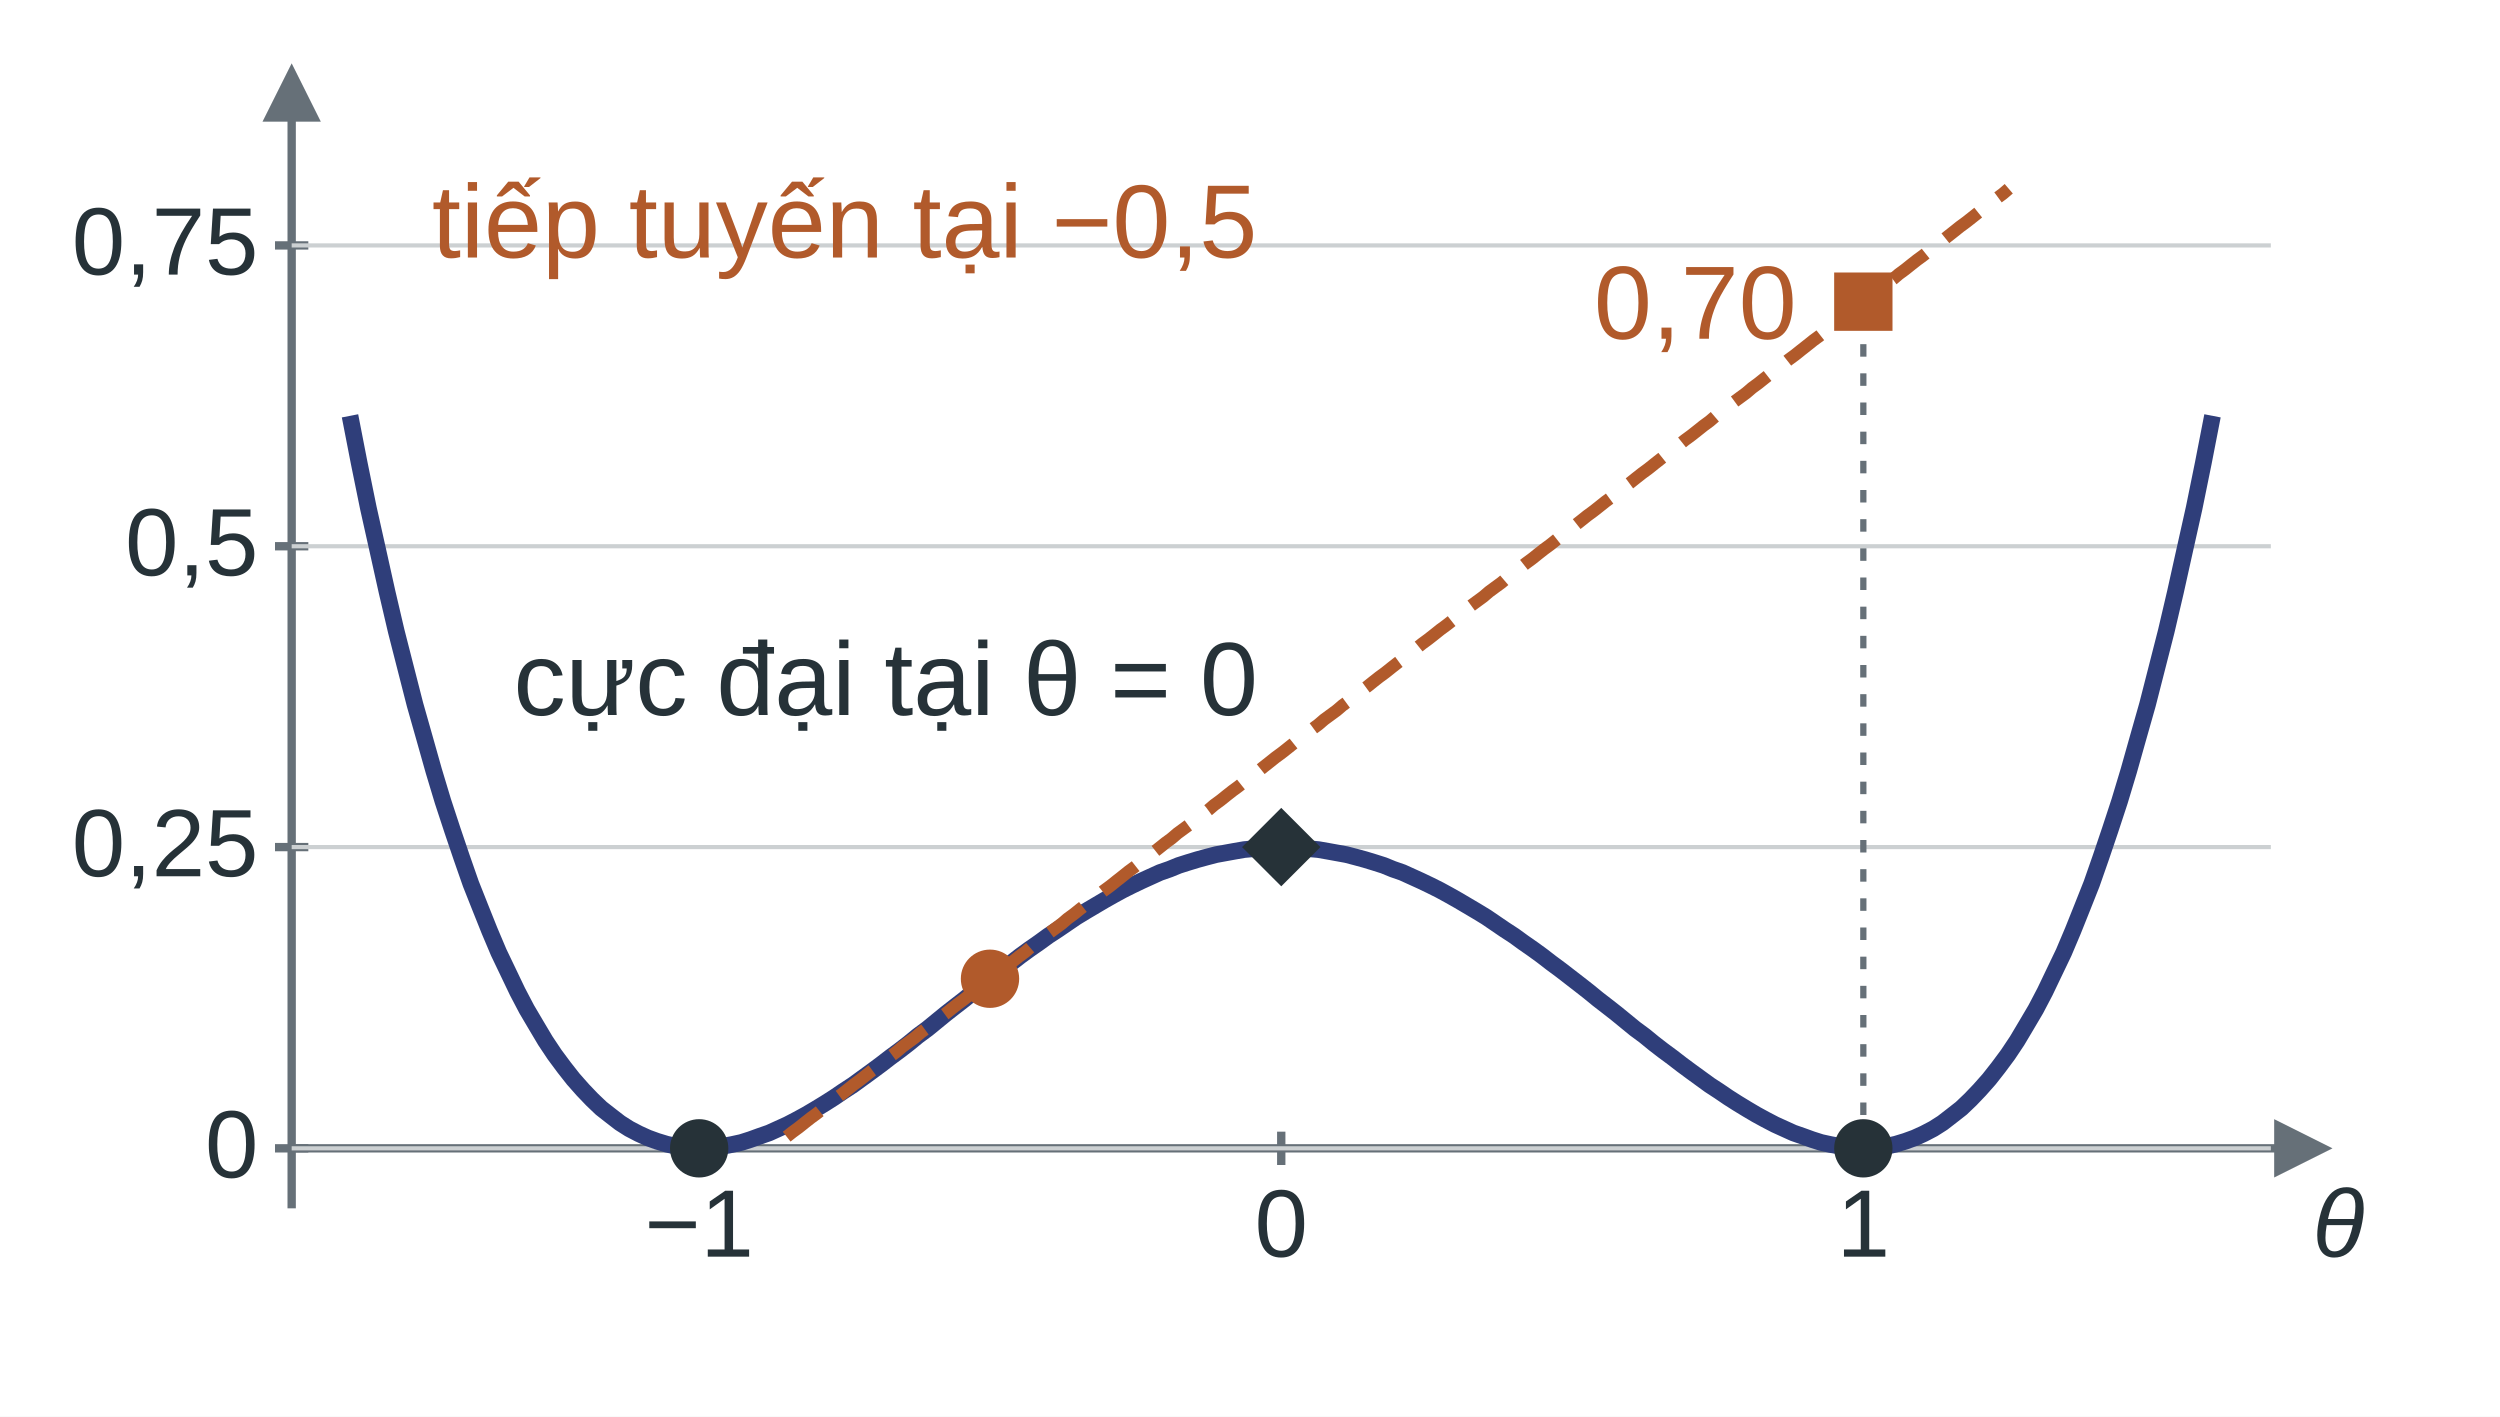
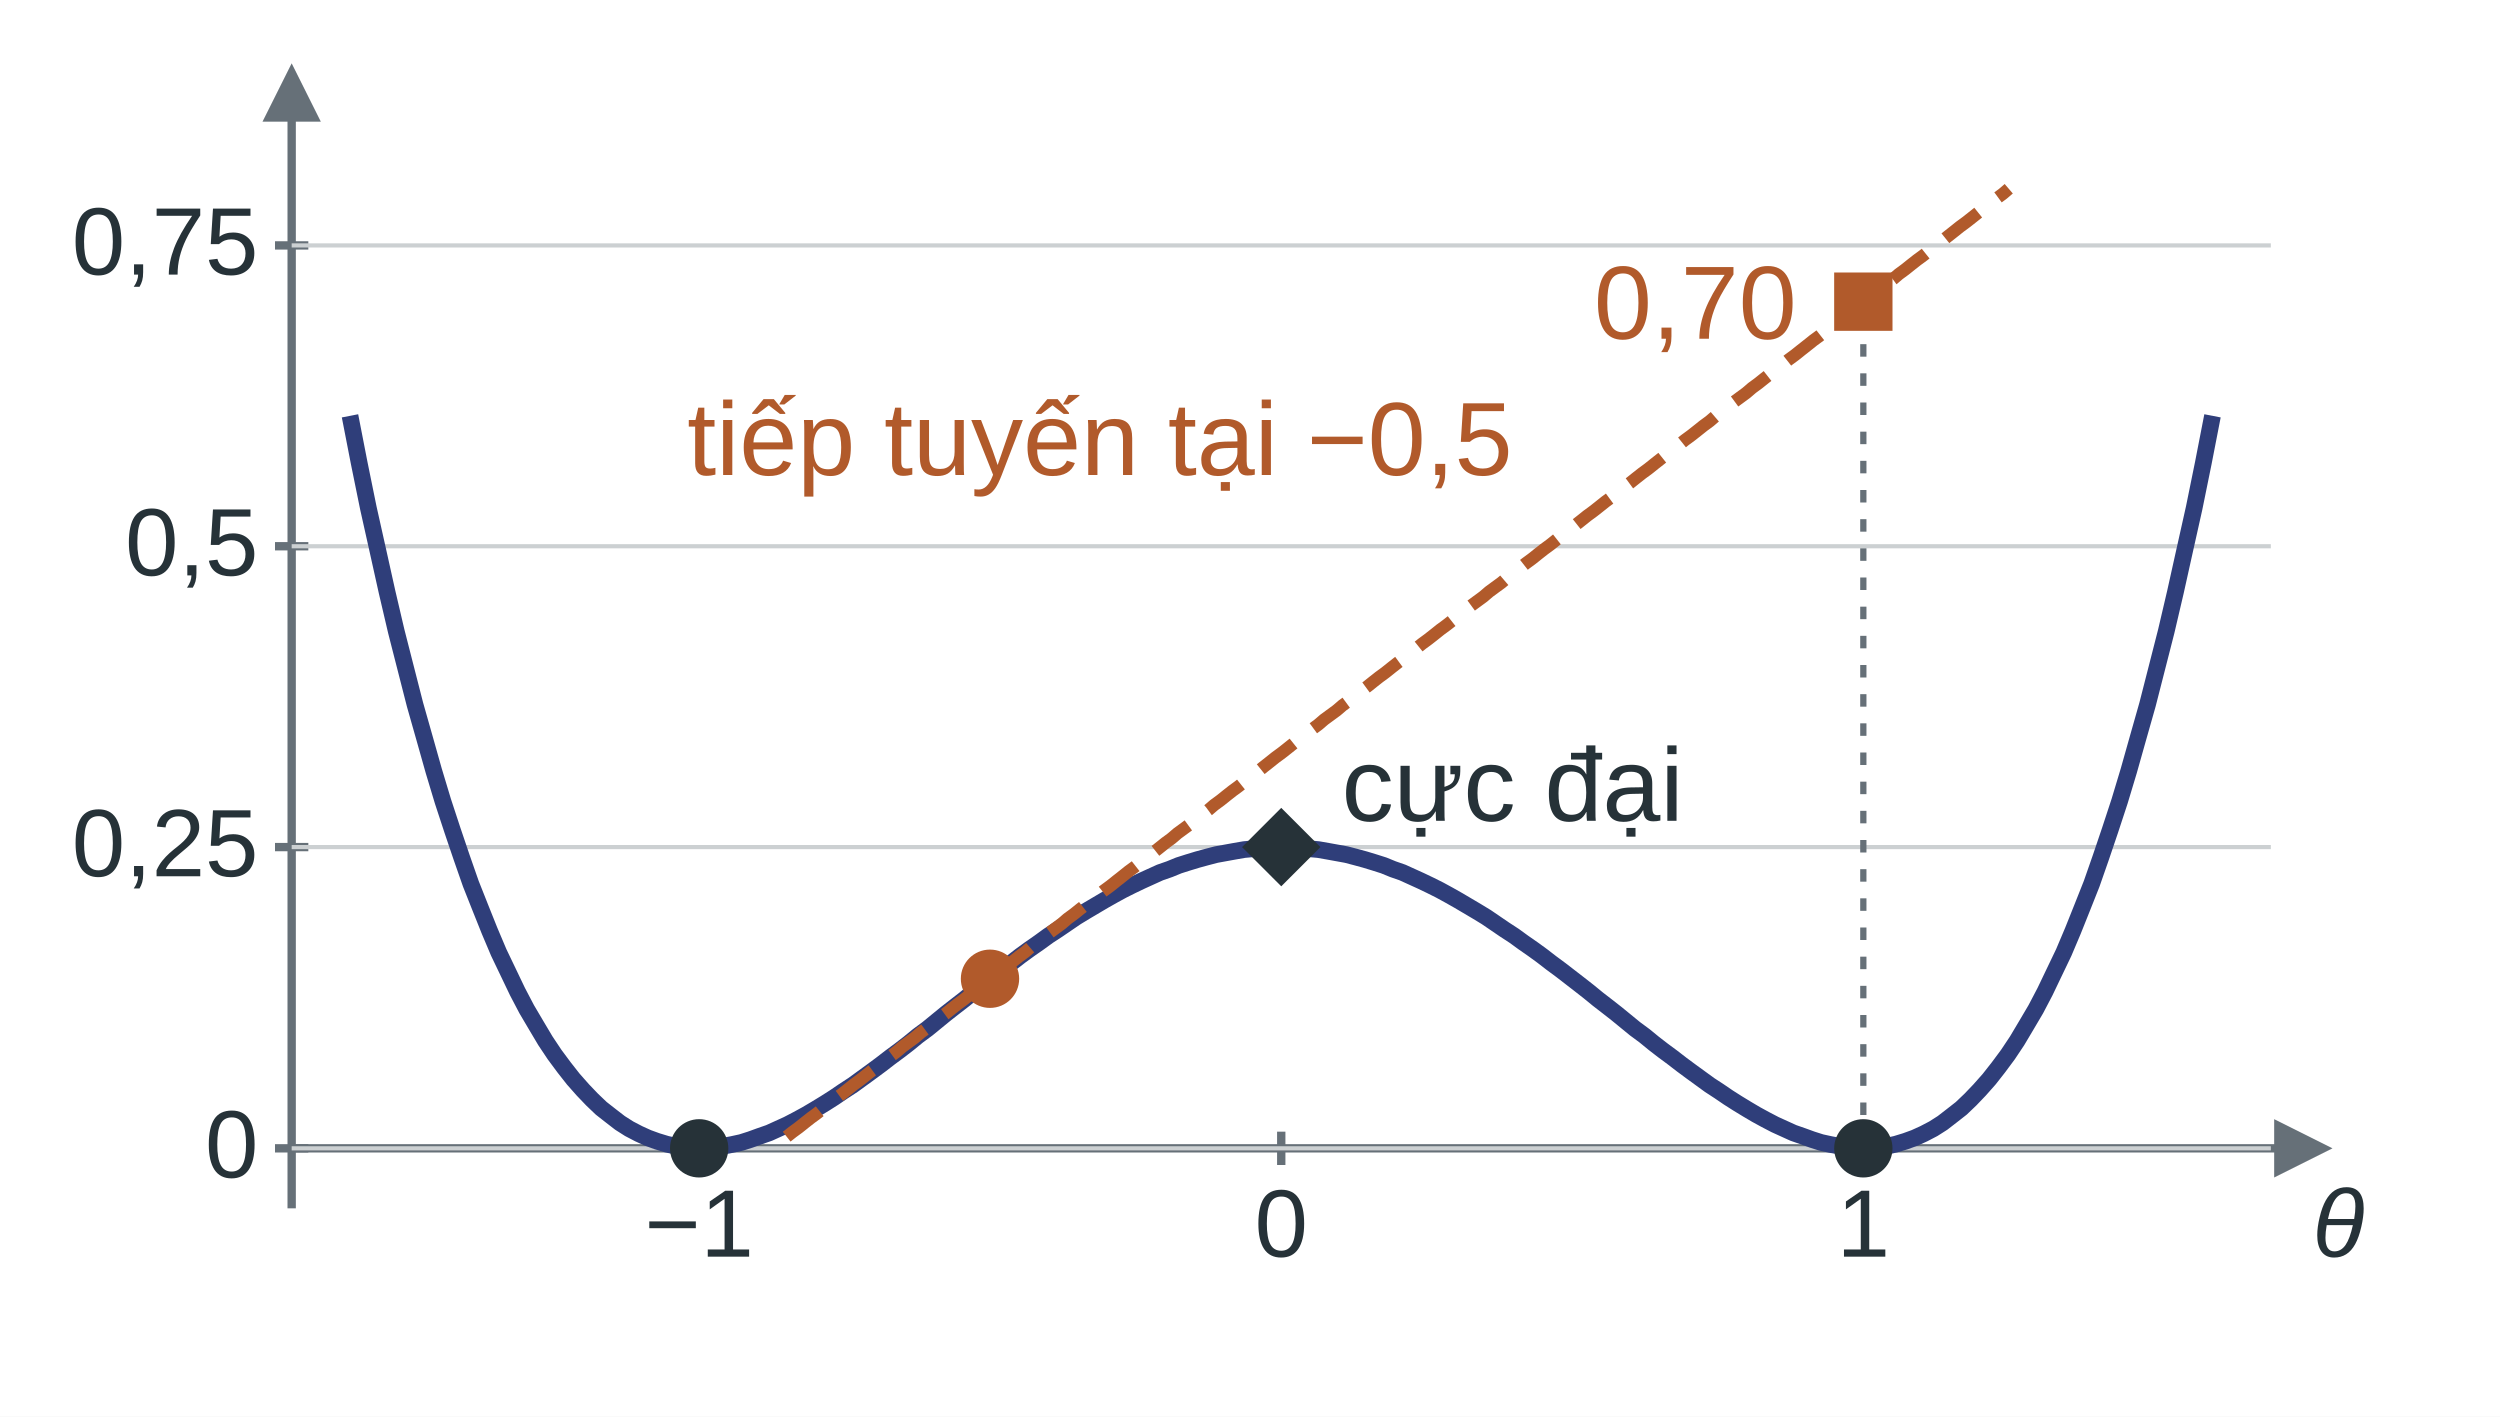
<svg xmlns="http://www.w3.org/2000/svg" width="600" height="340" viewBox="0 0 600 340" role="img" aria-labelledby="title desc">
  <defs>
    <marker id="arr" viewBox="0 0 10 10" refX="8" refY="5" markerWidth="7" markerHeight="7" orient="auto-start-reverse">
      <path d="M0 0L10 5L0 10Z" fill="context-stroke" />
    </marker>
  </defs>
  <rect width="100%" height="100%" fill="white" />
  <g font-family="Arial, sans-serif" font-size="22" fill="#263238">
    <line x1="70.0" y1="275.6" x2="557.0" y2="275.6" stroke="#667078" stroke-width="2" marker-end="url(#arr)" />
    <line x1="70.0" y1="290.0" x2="70.0" y2="18.0" stroke="#667078" stroke-width="2" marker-end="url(#arr)" />
    <line x1="167.8" y1="271.6" x2="167.8" y2="279.6" stroke="#667078" stroke-width="2" />
    <text class="tick" x="167.8" y="301.6" fill="#263238" text-anchor="middle" font-size="23">−1</text>
    <line x1="307.5" y1="271.6" x2="307.5" y2="279.6" stroke="#667078" stroke-width="2" />
    <text class="tick" x="307.5" y="301.6" fill="#263238" text-anchor="middle" font-size="23">0</text>
    <line x1="447.2" y1="271.6" x2="447.2" y2="279.6" stroke="#667078" stroke-width="2" />
    <text class="tick" x="447.2" y="301.6" fill="#263238" text-anchor="middle" font-size="23">1</text>
    <line x1="66.0" y1="275.6" x2="74.0" y2="275.6" stroke="#667078" stroke-width="2" />
    <line x1="70.0" y1="275.6" x2="545.0" y2="275.6" stroke="#ccd0d2" stroke-width="1" />
    <text class="tick" x="62.0" y="282.6" fill="#263238" text-anchor="end" font-size="23">0</text>
    <line x1="66.0" y1="203.3" x2="74.0" y2="203.3" stroke="#667078" stroke-width="2" />
    <line x1="70.0" y1="203.3" x2="545.0" y2="203.3" stroke="#ccd0d2" stroke-width="1" />
    <text class="tick" x="62.0" y="210.3" fill="#263238" text-anchor="end" font-size="23">0,25</text>
    <line x1="66.0" y1="131.1" x2="74.0" y2="131.1" stroke="#667078" stroke-width="2" />
    <line x1="70.0" y1="131.1" x2="545.0" y2="131.1" stroke="#ccd0d2" stroke-width="1" />
    <text class="tick" x="62.0" y="138.1" fill="#263238" text-anchor="end" font-size="23">0,5</text>
    <line x1="66.0" y1="58.9" x2="74.0" y2="58.9" stroke="#667078" stroke-width="2" />
    <line x1="70.0" y1="58.9" x2="545.0" y2="58.9" stroke="#ccd0d2" stroke-width="1" />
    <text class="tick" x="62.0" y="65.9" fill="#263238" text-anchor="end" font-size="23">0,75</text>
    <text class="tick" x="555.0" y="301.6" fill="#263238" text-anchor="start" font-size="23" font-style="italic">θ</text>
    <path d="M84.0 99.8 L86.2 111.1 L88.4 121.9 L90.7 132.2 L92.9 142.1 L95.1 151.5 L97.4 160.5 L99.6 169.1 L101.9 177.2 L104.1 185.0 L106.3 192.3 L108.6 199.3 L110.8 205.8 L113.0 212.1 L115.3 217.9 L117.5 223.4 L119.7 228.6 L122.0 233.4 L124.2 238.0 L126.4 242.2 L128.7 246.1 L130.9 249.8 L133.1 253.1 L135.4 256.2 L137.6 259.0 L139.9 261.6 L142.1 263.9 L144.3 266.0 L146.6 267.8 L148.8 269.5 L151.0 270.9 L153.3 272.1 L155.5 273.1 L157.7 273.9 L160.0 274.6 L162.2 275.1 L164.4 275.4 L166.7 275.5 L168.9 275.5 L171.1 275.4 L173.4 275.1 L175.6 274.7 L177.9 274.2 L180.1 273.5 L182.3 272.7 L184.6 271.9 L186.8 270.9 L189.0 269.9 L191.3 268.7 L193.5 267.5 L195.7 266.2 L198.0 264.8 L200.2 263.4 L202.4 261.9 L204.7 260.4 L206.9 258.8 L209.1 257.2 L211.4 255.5 L213.6 253.8 L215.9 252.1 L218.1 250.4 L220.3 248.6 L222.6 246.9 L224.8 245.1 L227.0 243.3 L229.3 241.5 L231.5 239.8 L233.7 238.0 L236.0 236.2 L238.2 234.5 L240.4 232.8 L242.7 231.1 L244.9 229.4 L247.1 227.8 L249.4 226.2 L251.6 224.6 L253.9 223.1 L256.1 221.6 L258.3 220.1 L260.6 218.7 L262.8 217.4 L265.0 216.1 L267.3 214.8 L269.5 213.6 L271.7 212.5 L274.0 211.4 L276.2 210.4 L278.4 209.4 L280.7 208.6 L282.9 207.7 L285.1 207.0 L287.4 206.3 L289.6 205.7 L291.9 205.1 L294.1 204.7 L296.3 204.3 L298.6 203.9 L300.8 203.7 L303.0 203.5 L305.3 203.4 L307.5 203.3 L309.7 203.4 L312.0 203.5 L314.2 203.7 L316.4 203.9 L318.7 204.3 L320.9 204.7 L323.1 205.1 L325.4 205.7 L327.6 206.3 L329.9 207.0 L332.1 207.7 L334.3 208.6 L336.6 209.4 L338.8 210.4 L341.0 211.4 L343.3 212.5 L345.5 213.6 L347.7 214.8 L350.0 216.1 L352.2 217.4 L354.4 218.7 L356.7 220.1 L358.9 221.6 L361.1 223.1 L363.4 224.6 L365.6 226.2 L367.9 227.8 L370.1 229.4 L372.3 231.1 L374.6 232.8 L376.8 234.5 L379.0 236.2 L381.3 238.0 L383.5 239.8 L385.7 241.5 L388.0 243.3 L390.2 245.1 L392.4 246.9 L394.7 248.6 L396.9 250.4 L399.1 252.1 L401.4 253.8 L403.6 255.5 L405.9 257.2 L408.1 258.8 L410.3 260.4 L412.6 261.9 L414.8 263.4 L417.0 264.8 L419.3 266.2 L421.5 267.5 L423.7 268.7 L426.0 269.9 L428.2 270.9 L430.4 271.9 L432.7 272.7 L434.9 273.5 L437.1 274.2 L439.4 274.7 L441.6 275.1 L443.9 275.4 L446.1 275.5 L448.3 275.5 L450.6 275.4 L452.8 275.1 L455.0 274.6 L457.3 273.9 L459.5 273.1 L461.7 272.1 L464.0 270.9 L466.2 269.5 L468.4 267.8 L470.7 266.0 L472.9 263.9 L475.1 261.6 L477.4 259.0 L479.6 256.2 L481.9 253.1 L484.1 249.8 L486.3 246.1 L488.6 242.2 L490.8 238.0 L493.0 233.4 L495.3 228.6 L497.5 223.4 L499.7 217.9 L502.0 212.1 L504.2 205.8 L506.4 199.3 L508.7 192.3 L510.9 185.0 L513.1 177.2 L515.4 169.1 L517.6 160.5 L519.9 151.5 L522.1 142.1 L524.3 132.2 L526.6 121.9 L528.8 111.1 L531.0 99.8" fill="none" stroke="#2F3E7A" stroke-width="4" stroke-linejoin="round" />
    <path d="M188.8 272.8 L190.2 271.7 L191.7 270.6 L193.2 269.4 L194.6 268.3 L196.1 267.2 L197.6 266.0 L199.0 264.9 L200.5 263.7 L202.0 262.6 L203.4 261.5 L204.9 260.3 L206.4 259.2 L207.8 258.1 L209.3 256.9 L210.8 255.8 L212.2 254.6 L213.7 253.5 L215.2 252.4 L216.6 251.2 L218.1 250.1 L219.6 249.0 L221.0 247.8 L222.5 246.7 L224.0 245.5 L225.4 244.4 L226.9 243.3 L228.4 242.1 L229.8 241.0 L231.3 239.9 L232.8 238.7 L234.2 237.6 L235.7 236.4 L237.2 235.3 L238.6 234.2 L240.1 233.0 L241.6 231.9 L243.0 230.8 L244.5 229.6 L246.0 228.5 L247.4 227.3 L248.9 226.2 L250.4 225.1 L251.8 223.9 L253.3 222.8 L254.8 221.7 L256.2 220.5 L257.7 219.4 L259.2 218.2 L260.6 217.1 L262.1 216.0 L263.6 214.8 L265.0 213.7 L266.5 212.6 L268.0 211.4 L269.4 210.3 L270.9 209.1 L272.4 208.0 L273.8 206.9 L275.3 205.7 L276.8 204.6 L278.2 203.5 L279.7 202.3 L281.2 201.2 L282.6 200.0 L284.1 198.9 L285.6 197.8 L287.0 196.6 L288.5 195.5 L290.0 194.4 L291.4 193.2 L292.9 192.1 L294.4 190.9 L295.8 189.8 L297.3 188.7 L298.8 187.5 L300.2 186.4 L301.7 185.3 L303.2 184.1 L304.6 183.0 L306.1 181.8 L307.6 180.7 L309.0 179.6 L310.5 178.4 L312.0 177.3 L313.4 176.2 L314.9 175.0 L316.4 173.9 L317.8 172.7 L319.3 171.6 L320.8 170.5 L322.2 169.3 L323.7 168.2 L325.2 167.1 L326.6 165.9 L328.1 164.8 L329.6 163.6 L331.0 162.5 L332.5 161.4 L334.0 160.2 L335.4 159.1 L336.9 158.0 L338.4 156.8 L339.8 155.7 L341.3 154.5 L342.8 153.4 L344.2 152.3 L345.7 151.1 L347.2 150.0 L348.6 148.9 L350.1 147.7 L351.6 146.6 L353.0 145.4 L354.5 144.3 L356.0 143.2 L357.4 142.0 L358.9 140.9 L360.4 139.8 L361.8 138.6 L363.3 137.5 L364.8 136.3 L366.2 135.2 L367.7 134.1 L369.2 132.9 L370.6 131.8 L372.1 130.7 L373.6 129.5 L375.0 128.4 L376.5 127.2 L378.0 126.1 L379.4 125.0 L380.9 123.8 L382.4 122.7 L383.8 121.6 L385.3 120.4 L386.8 119.3 L388.2 118.1 L389.7 117.0 L391.2 115.9 L392.7 114.7 L394.1 113.6 L395.6 112.5 L397.1 111.3 L398.5 110.2 L400.0 109.0 L401.5 107.9 L402.9 106.8 L404.4 105.6 L405.9 104.5 L407.3 103.4 L408.8 102.2 L410.3 101.1 L411.7 99.9 L413.2 98.8 L414.7 97.7 L416.1 96.5 L417.6 95.4 L419.1 94.3 L420.5 93.1 L422.0 92.0 L423.5 90.8 L424.9 89.7 L426.4 88.6 L427.9 87.4 L429.3 86.3 L430.8 85.2 L432.3 84.0 L433.7 82.9 L435.2 81.7 L436.7 80.6 L438.1 79.5 L439.6 78.3 L441.1 77.2 L442.5 76.1 L444.0 74.9 L445.5 73.8 L446.9 72.6 L448.4 71.5 L449.9 70.4 L451.3 69.2 L452.8 68.1 L454.3 67.0 L455.7 65.8 L457.2 64.7 L458.7 63.5 L460.1 62.4 L461.6 61.3 L463.1 60.1 L464.5 59.0 L466.0 57.9 L467.5 56.7 L468.9 55.6 L470.4 54.4 L471.9 53.3 L473.3 52.2 L474.8 51.0 L476.3 49.9 L477.7 48.8 L479.2 47.6 L480.7 46.5 L482.1 45.3" fill="none" stroke="#B15A2B" stroke-width="3" stroke-dasharray="10 6" stroke-linejoin="round" />
    <circle cx="237.6" cy="234.9" r="6" fill="#B15A2B" stroke="#B15A2B" stroke-width="2" />
    <circle cx="447.2" cy="275.6" r="6" fill="#263238" stroke="#263238" stroke-width="2" />
    <circle cx="167.8" cy="275.6" r="6" fill="#263238" stroke="#263238" stroke-width="2" />
    <path d="M307.5 195.3L315.5 203.3L307.5 211.3L299.5 203.3Z" fill="#263238" stroke="#263238" stroke-width="2" />
    <rect x="441.2" y="66.4" width="12" height="12" fill="#B15A2B" stroke="#B15A2B" stroke-width="2" />
    <line x1="447.2" y1="267.6" x2="447.2" y2="80.4" stroke="#667078" stroke-width="1.5" stroke-dasharray="3 4" />
    <text x="431.2" y="81.3" fill="#B15A2B" text-anchor="end" font-size="25">0,70</text>
-     <text x="202.7" y="61.8" fill="#B15A2B" text-anchor="middle" font-size="25">tiếp tuyến tại −0,5</text>
-     <text x="301.9" y="171.6" fill="#263238" text-anchor="end" font-size="25">cực đại tại θ = 0</text>
+     <text x="363.0" y="114.0" fill="#B15A2B" text-anchor="end" font-size="25">tiếp tuyến tại −0,5</text>
+     <text x="322.0" y="197.0" fill="#263238" text-anchor="start" font-size="25">cực đại</text>
  </g>
</svg>
